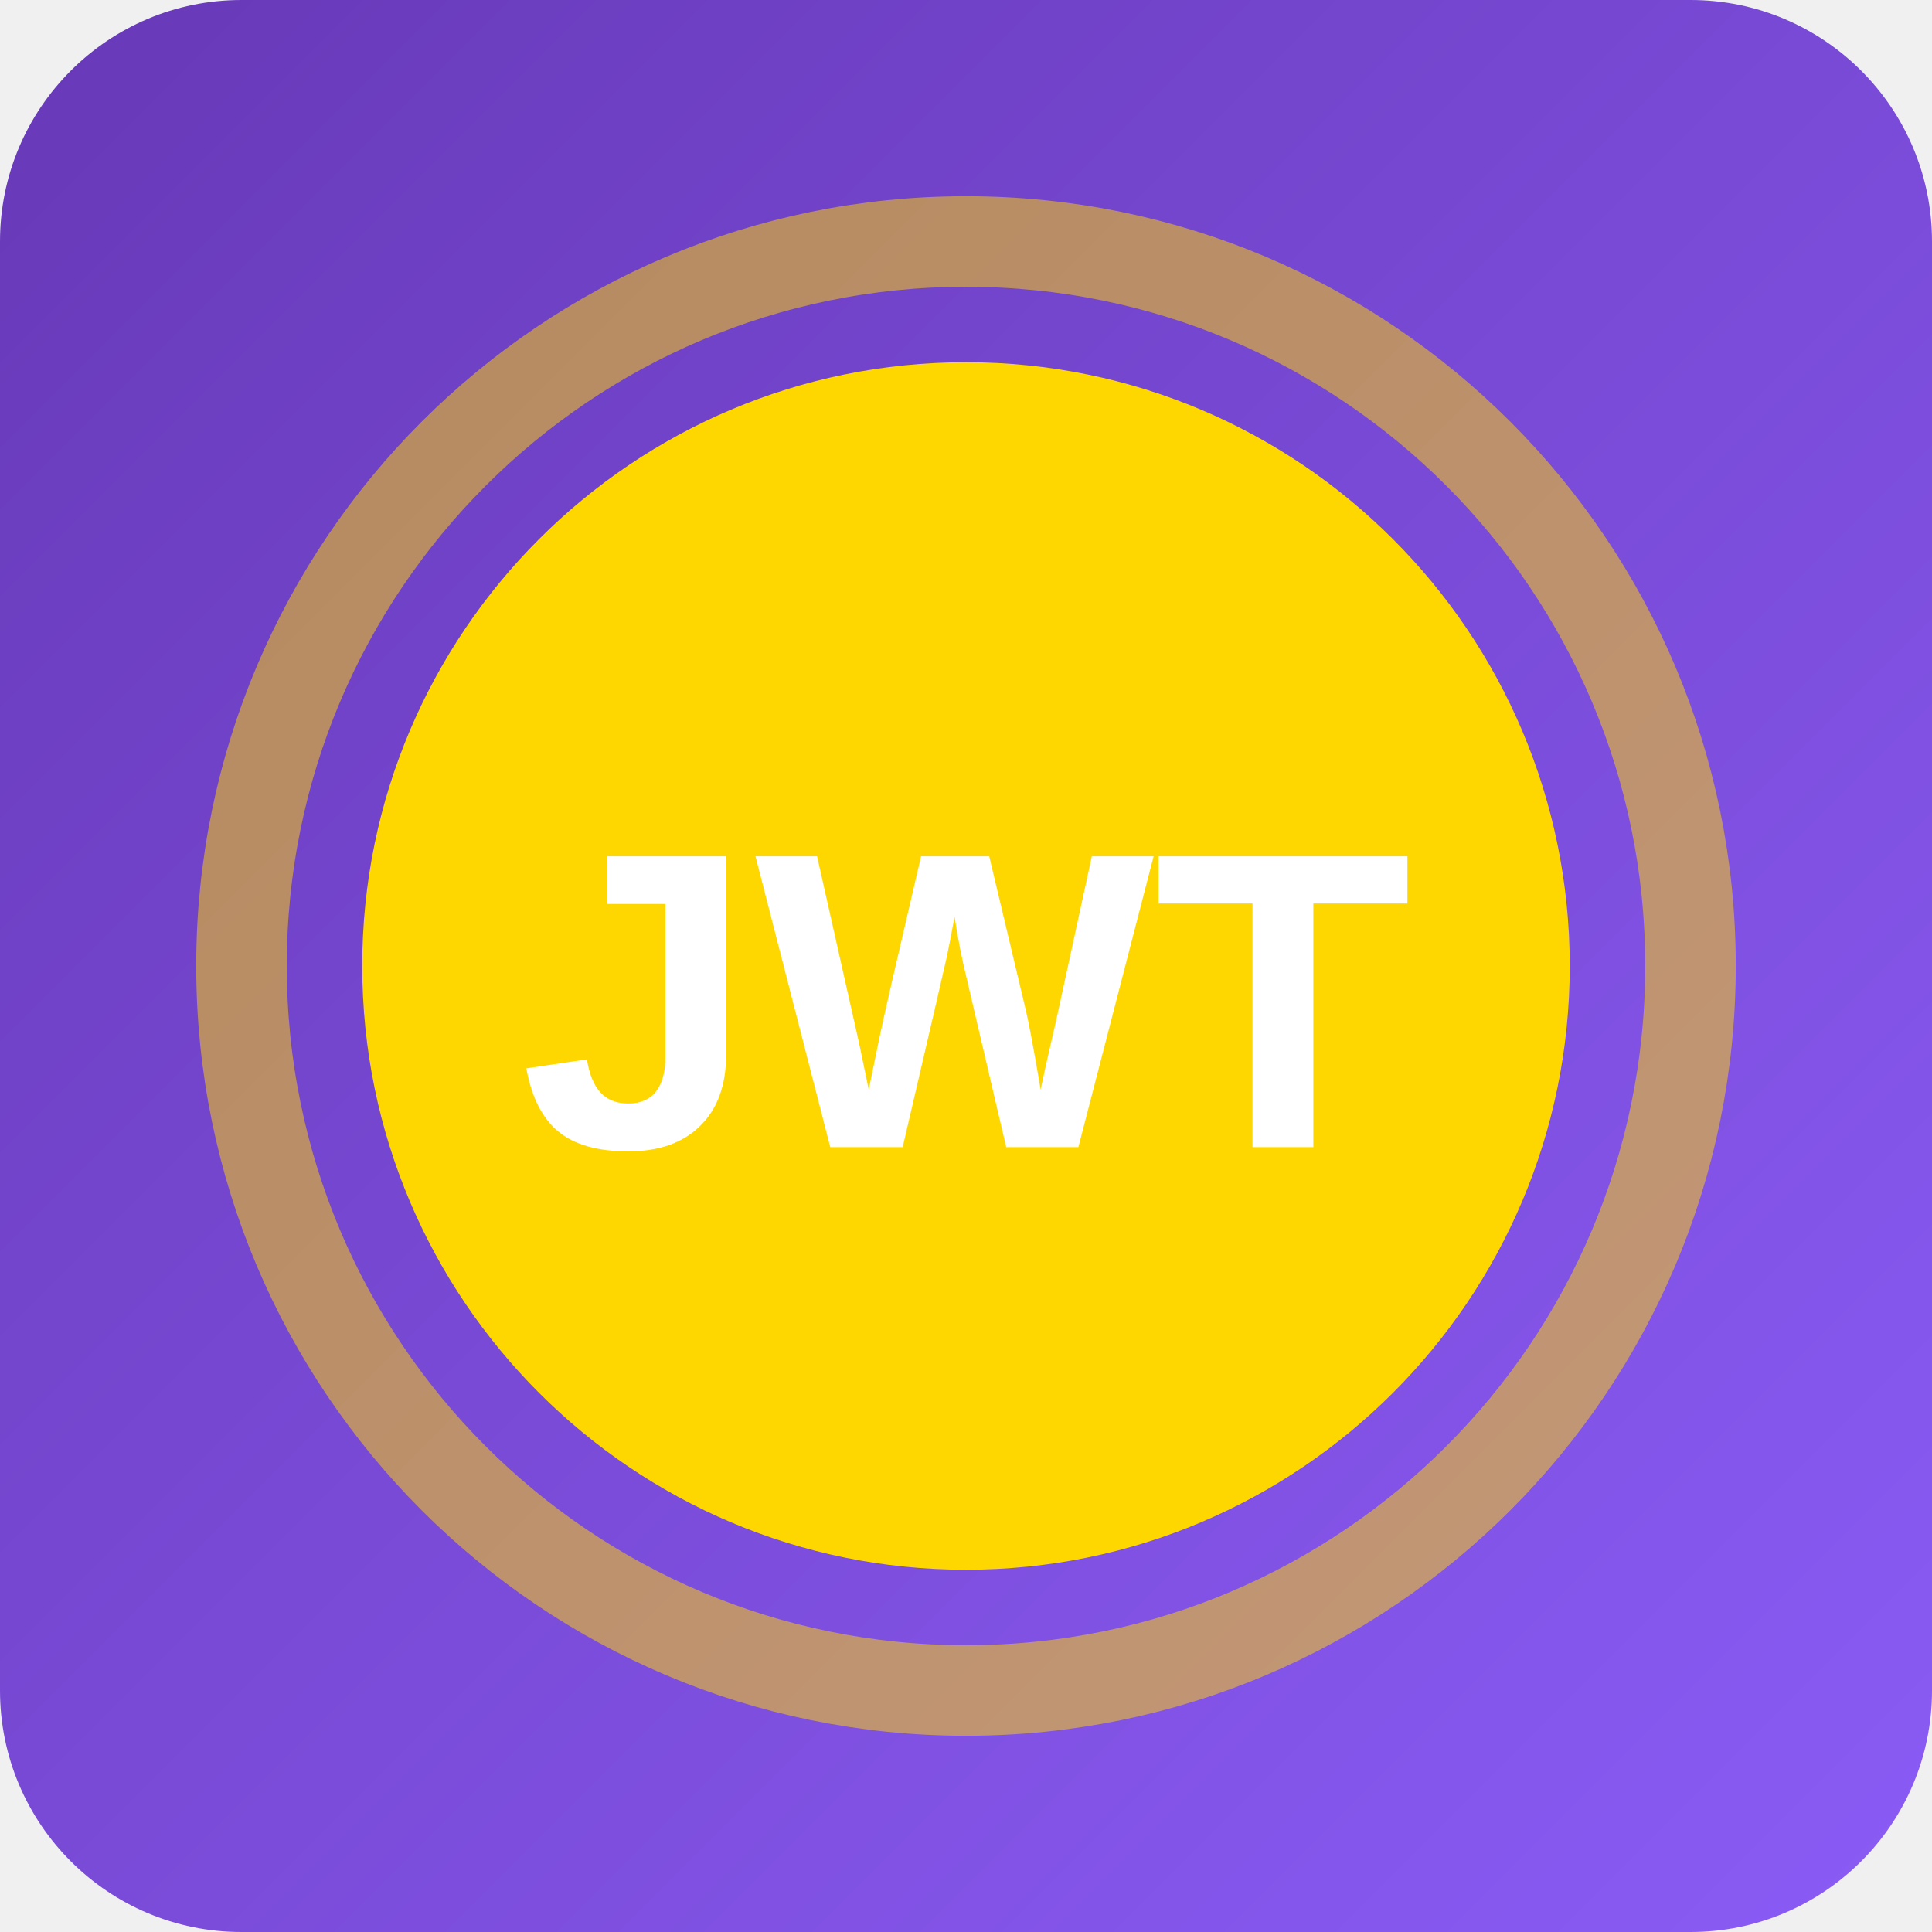
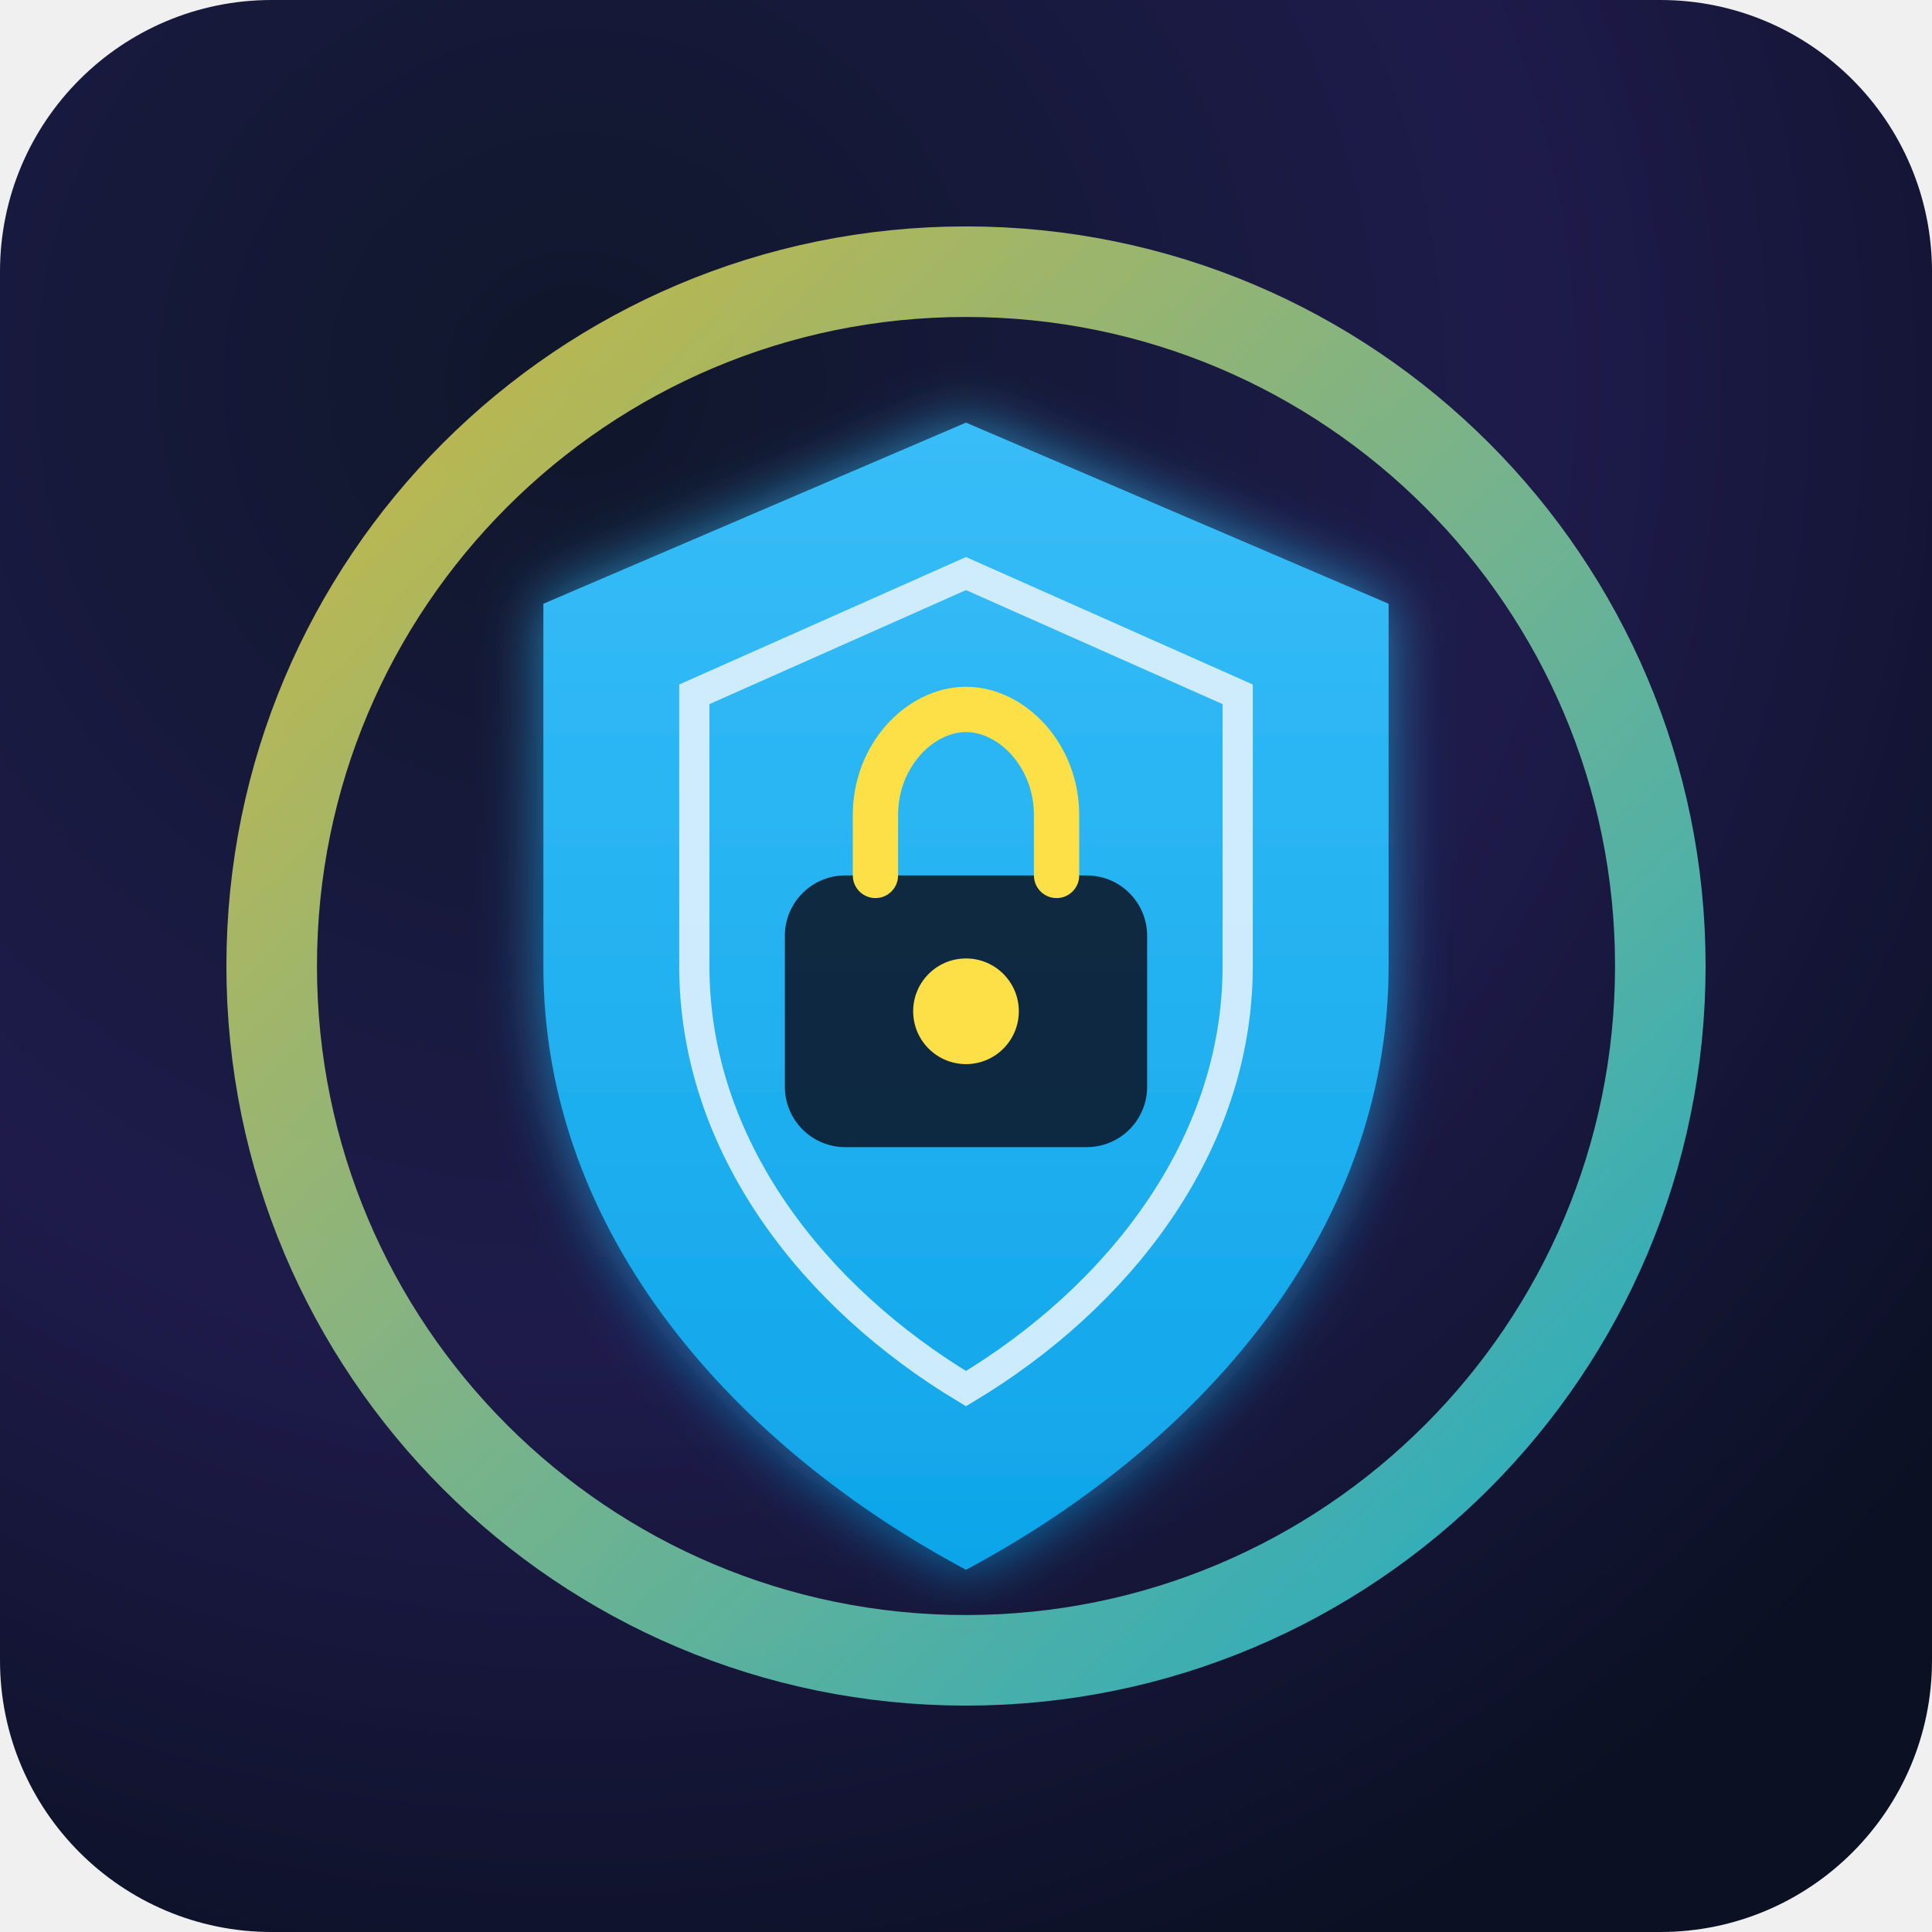
<svg xmlns="http://www.w3.org/2000/svg" viewBox="0 0 128 128" width="128" height="128">
  <defs>
-     <linearGradient id="bg" x1="0%" y1="0%" x2="100%" y2="100%">
-       <stop offset="0%" style="stop-color:#6739B7" />
-       <stop offset="100%" style="stop-color:#8B5CF6" />
+     <radialGradient id="bg" cx="30%" cy="20%" r="90%">
+       <stop offset="0%" stop-color="#0F172A" />
+       <stop offset="55%" stop-color="#1E1B4B" />
+       <stop offset="100%" stop-color="#0B1022" />
+     </radialGradient>
+     <linearGradient id="ring" x1="0%" y1="0%" x2="100%" y2="100%">
+       <stop offset="0%" stop-color="#FDE047" />
+       <stop offset="100%" stop-color="#22D3EE" />
    </linearGradient>
+     <linearGradient id="shield" x1="0%" y1="0%" x2="0%" y2="100%">
+       <stop offset="0%" stop-color="#38BDF8" />
+       <stop offset="100%" stop-color="#0EA5E9" />
+     </linearGradient>
+     <filter id="softGlow" x="-50%" y="-50%" width="200%" height="200%">
+       <feGaussianBlur in="SourceGraphic" stdDeviation="2" result="blur" />
+       <feColorMatrix in="blur" type="matrix" values="1 0 0 0 0                 0 1 0 0 0                 0 0 1 0 0                 0 0 0 0.7 0" result="glow" />
+       <feMerge>
+         <feMergeNode in="glow" />
+         <feMergeNode in="SourceGraphic" />
+       </feMerge>
+     </filter>
  </defs>
-   <rect width="128" height="128" rx="16" fill="url(#bg)" />
-   <circle cx="64" cy="64" r="48" fill="none" stroke="#FFD700" stroke-width="6" opacity="0.5">
-     <animateTransform attributeName="transform" type="rotate" values="0 64 64;360 64 64" dur="2s" repeatCount="indefinite" />
+   <rect width="128" height="128" rx="18" fill="url(#bg)" />
+   <circle cx="64" cy="64" r="46" fill="none" stroke="url(#ring)" stroke-width="6" opacity="0.8">
+     <animateTransform attributeName="transform" type="rotate" values="0 64 64;360 64 64" dur="3s" repeatCount="indefinite" />
  </circle>
-   <circle cx="64" cy="64" r="40" fill="#FFD700">
-     <animate attributeName="r" values="32;48;32" dur="1.5s" repeatCount="indefinite" />
-     <animate attributeName="fill" values="#FFD700;#4F8EF7;#FFD700" dur="1.5s" repeatCount="indefinite" />
-   </circle>
-   <text x="64" y="76" font-family="Arial, sans-serif" font-size="28" font-weight="bold" text-anchor="middle" fill="white">JWT</text>
+   <g filter="url(#softGlow)">
+     <path d="M64 28 L92 40 V64 C92 82 79 96 64 104 C49 96 36 82 36 64 V40 Z" fill="url(#shield)" />
+     <path d="M64 38 L82 46 V64 C82 76 74 86 64 92 C54 86 46 76 46 64 V46 Z" fill="none" stroke="#E0F2FE" stroke-width="2" opacity="0.9">
+       <animate attributeName="opacity" values="0.6;1;0.6" dur="2.2s" repeatCount="indefinite" />
+     </path>
+   </g>
+   <g>
+     <rect x="52" y="58" width="24" height="18" rx="4" fill="#0B1022" opacity="0.85" />
+     <path d="M58 58 V54 C58 50 61 47 64 47 C67 47 70 50 70 54 V58" fill="none" stroke="#FDE047" stroke-width="3" stroke-linecap="round">
+       <animate attributeName="stroke" values="#FDE047;#22D3EE;#FDE047" dur="2.5s" repeatCount="indefinite" />
+     </path>
+     <circle cx="64" cy="67" r="3.5" fill="#FDE047">
+       <animate attributeName="r" values="3;4.2;3" dur="1.6s" repeatCount="indefinite" />
+     </circle>
+   </g>
</svg>
